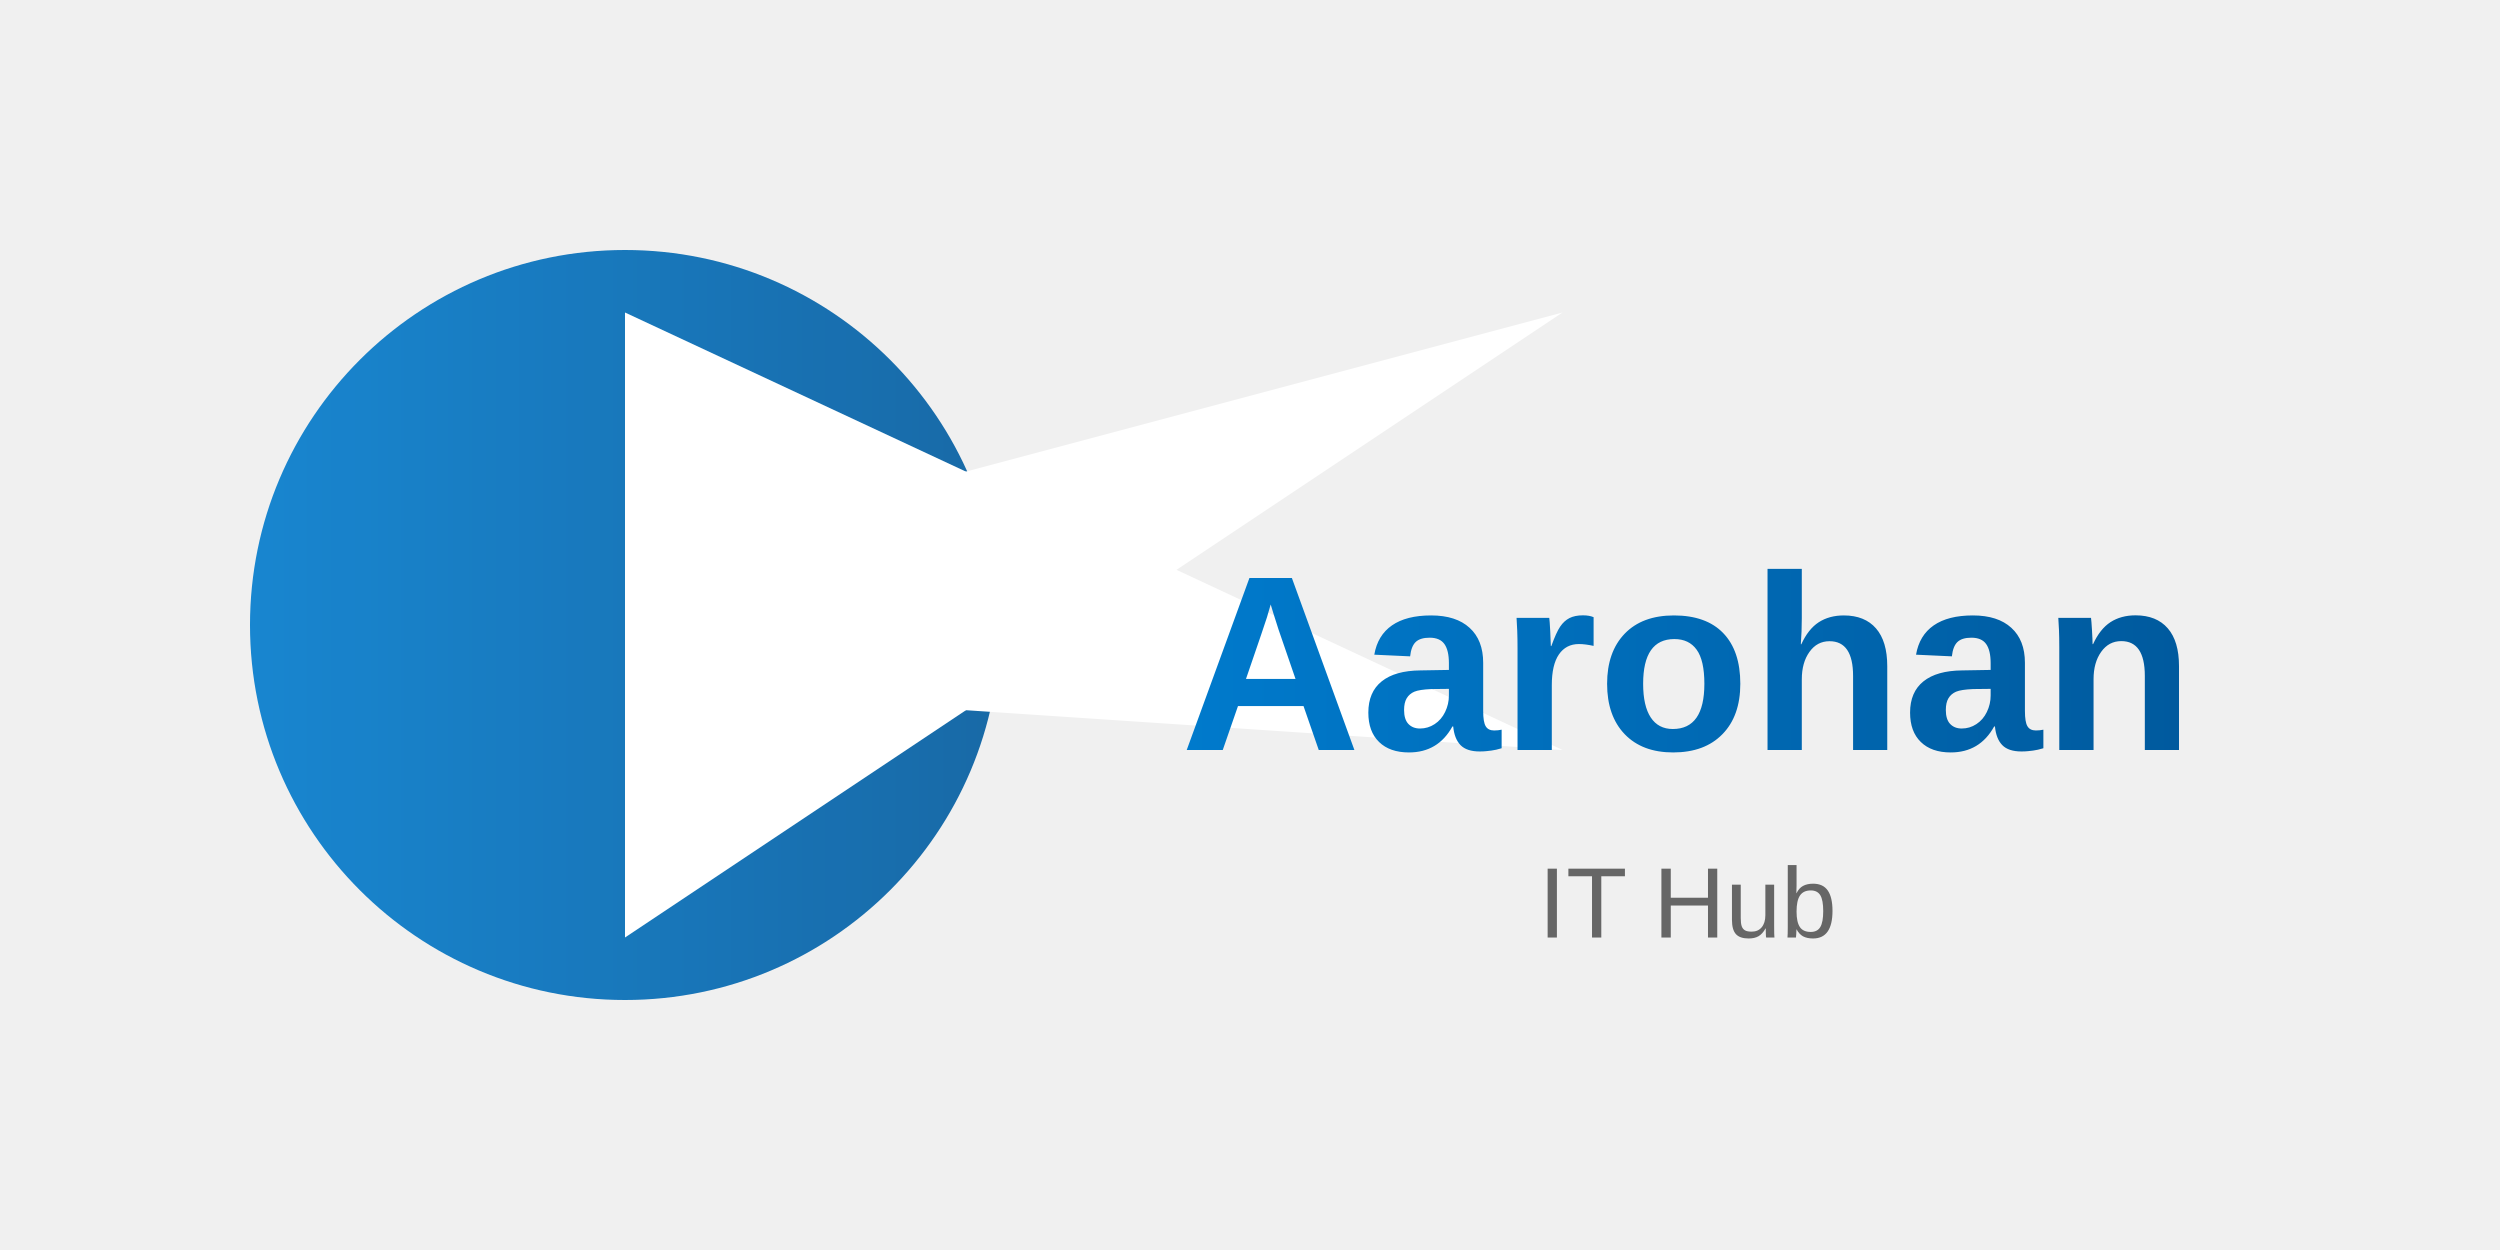
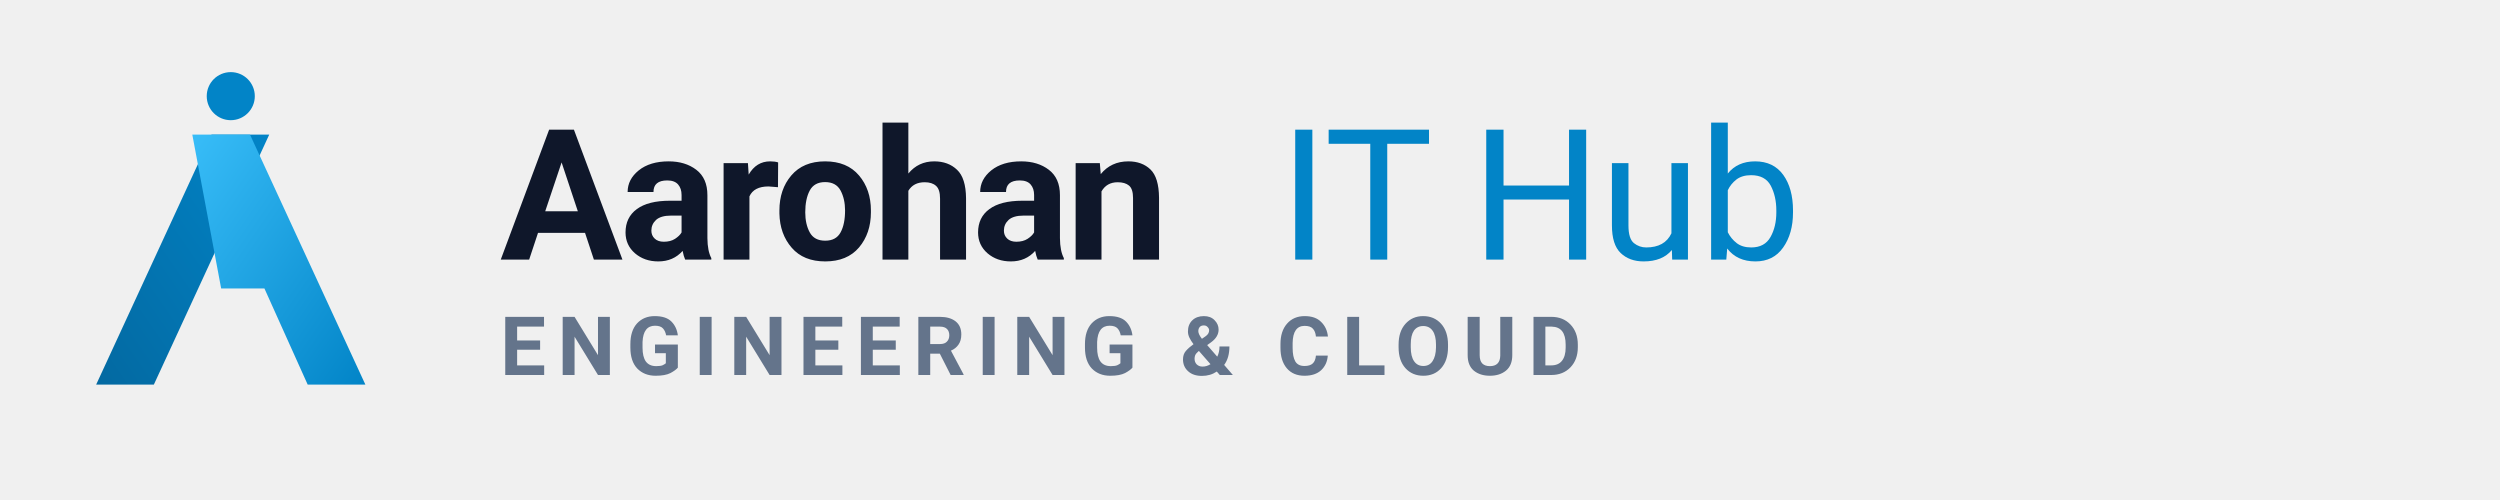
- <svg xmlns="http://www.w3.org/2000/svg" viewBox="0 0 400 200" width="400" height="200">
+ <svg xmlns="http://www.w3.org/2000/svg" viewBox="0 0 260 52" width="260" height="52" fill="none">
  <defs>
-     <linearGradient id="aarohanGradient" x1="0%" y1="0%" x2="100%" y2="0%">
-       <stop offset="0%" stop-color="#007acc" />
-       <stop offset="100%" stop-color="#005a9e" />
+     <linearGradient id="aarohanGrad" x1="0%" y1="100%" x2="100%" y2="0%">
+       <stop offset="0%" stop-color="#0369a1" />
+       <stop offset="100%" stop-color="#0284c7" />
+     </linearGradient>
+     <linearGradient id="aarohanAccent" x1="0%" y1="0%" x2="100%" y2="100%">
+       <stop offset="0%" stop-color="#38bdf8" />
+       <stop offset="100%" stop-color="#0284c7" />
    </linearGradient>
  </defs>
-   <rect width="400" height="200" rx="20" fill="none" />
-   <circle cx="100" cy="100" r="60" fill="url(#aarohanGradient)" opacity="0.9" />
-   <path d="M100 50 L250 120 L100 110 Z" fill="#fff" />
-   <path d="M100 150 L250 50 L100 90 Z" fill="#fff" />
-   <text x="270" y="120" font-family="Arial, sans-serif" font-size="40" font-weight="bold" fill="url(#aarohanGradient)" text-anchor="middle">Aarohan</text>
-   <text x="270" y="150" font-family="Arial, sans-serif" font-size="16" fill="#666" text-anchor="middle">IT Hub</text>
+   <g transform="translate(4, 6)">
+     <path d="M6 34 L18 8 L24 8 L12 34 Z" fill="url(#aarohanGrad)" />
+     <path d="M16 8 L22 8 L34 34 L28 34 L23.5 24 L19 24 Z" fill="url(#aarohanAccent)" />
+     <circle cx="20" cy="4" r="2.5" fill="#0284c7" />
+   </g>
+   <text x="52" y="27" font-family="-apple-system, BlinkMacSystemFont, 'Segoe UI', Roboto, 'Inter', sans-serif" font-size="19" font-weight="700" letter-spacing="-0.02em" fill="#0f172a">Aarohan</text>
+   <text x="133" y="27" font-family="-apple-system, BlinkMacSystemFont, 'Segoe UI', Roboto, 'Inter', sans-serif" font-size="19" font-weight="400" letter-spacing="-0.01em" fill="#0284c7">IT Hub</text>
+   <text x="52" y="39" font-family="-apple-system, BlinkMacSystemFont, 'Segoe UI', Roboto, 'Inter', sans-serif" font-size="8.5" font-weight="600" letter-spacing="0.14em" fill="#64748b">ENGINEERING &amp; CLOUD</text>
</svg>
